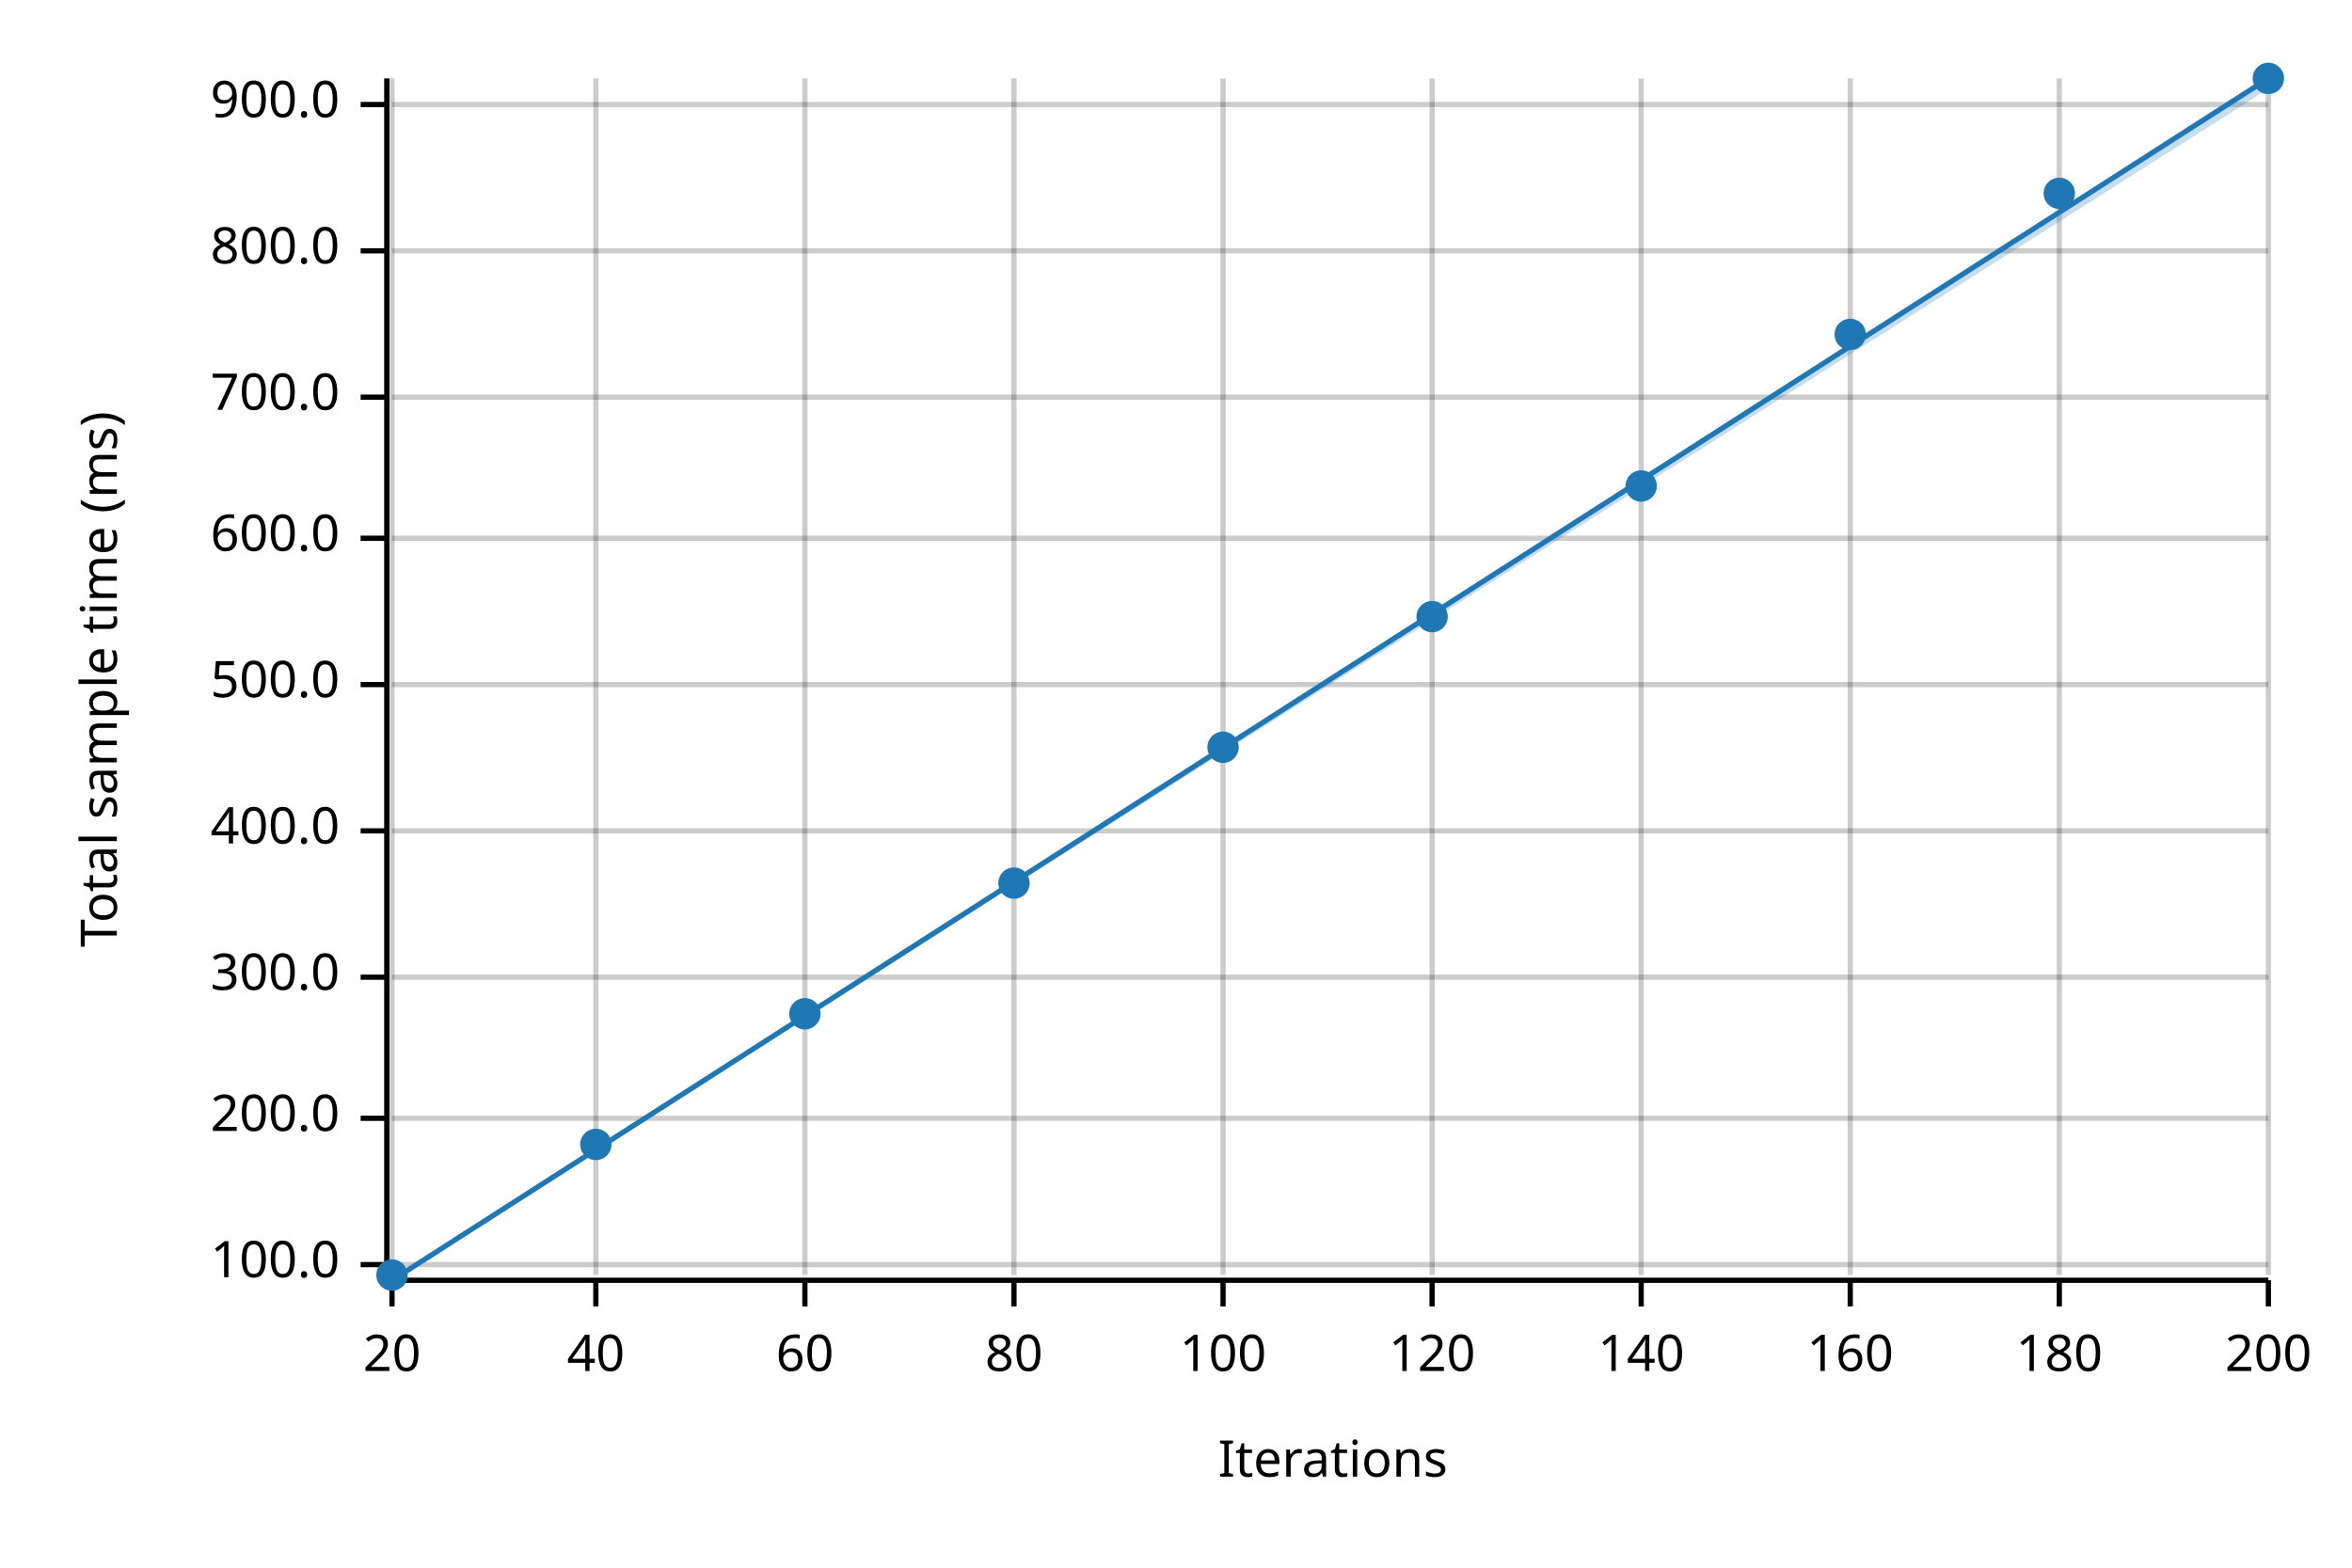
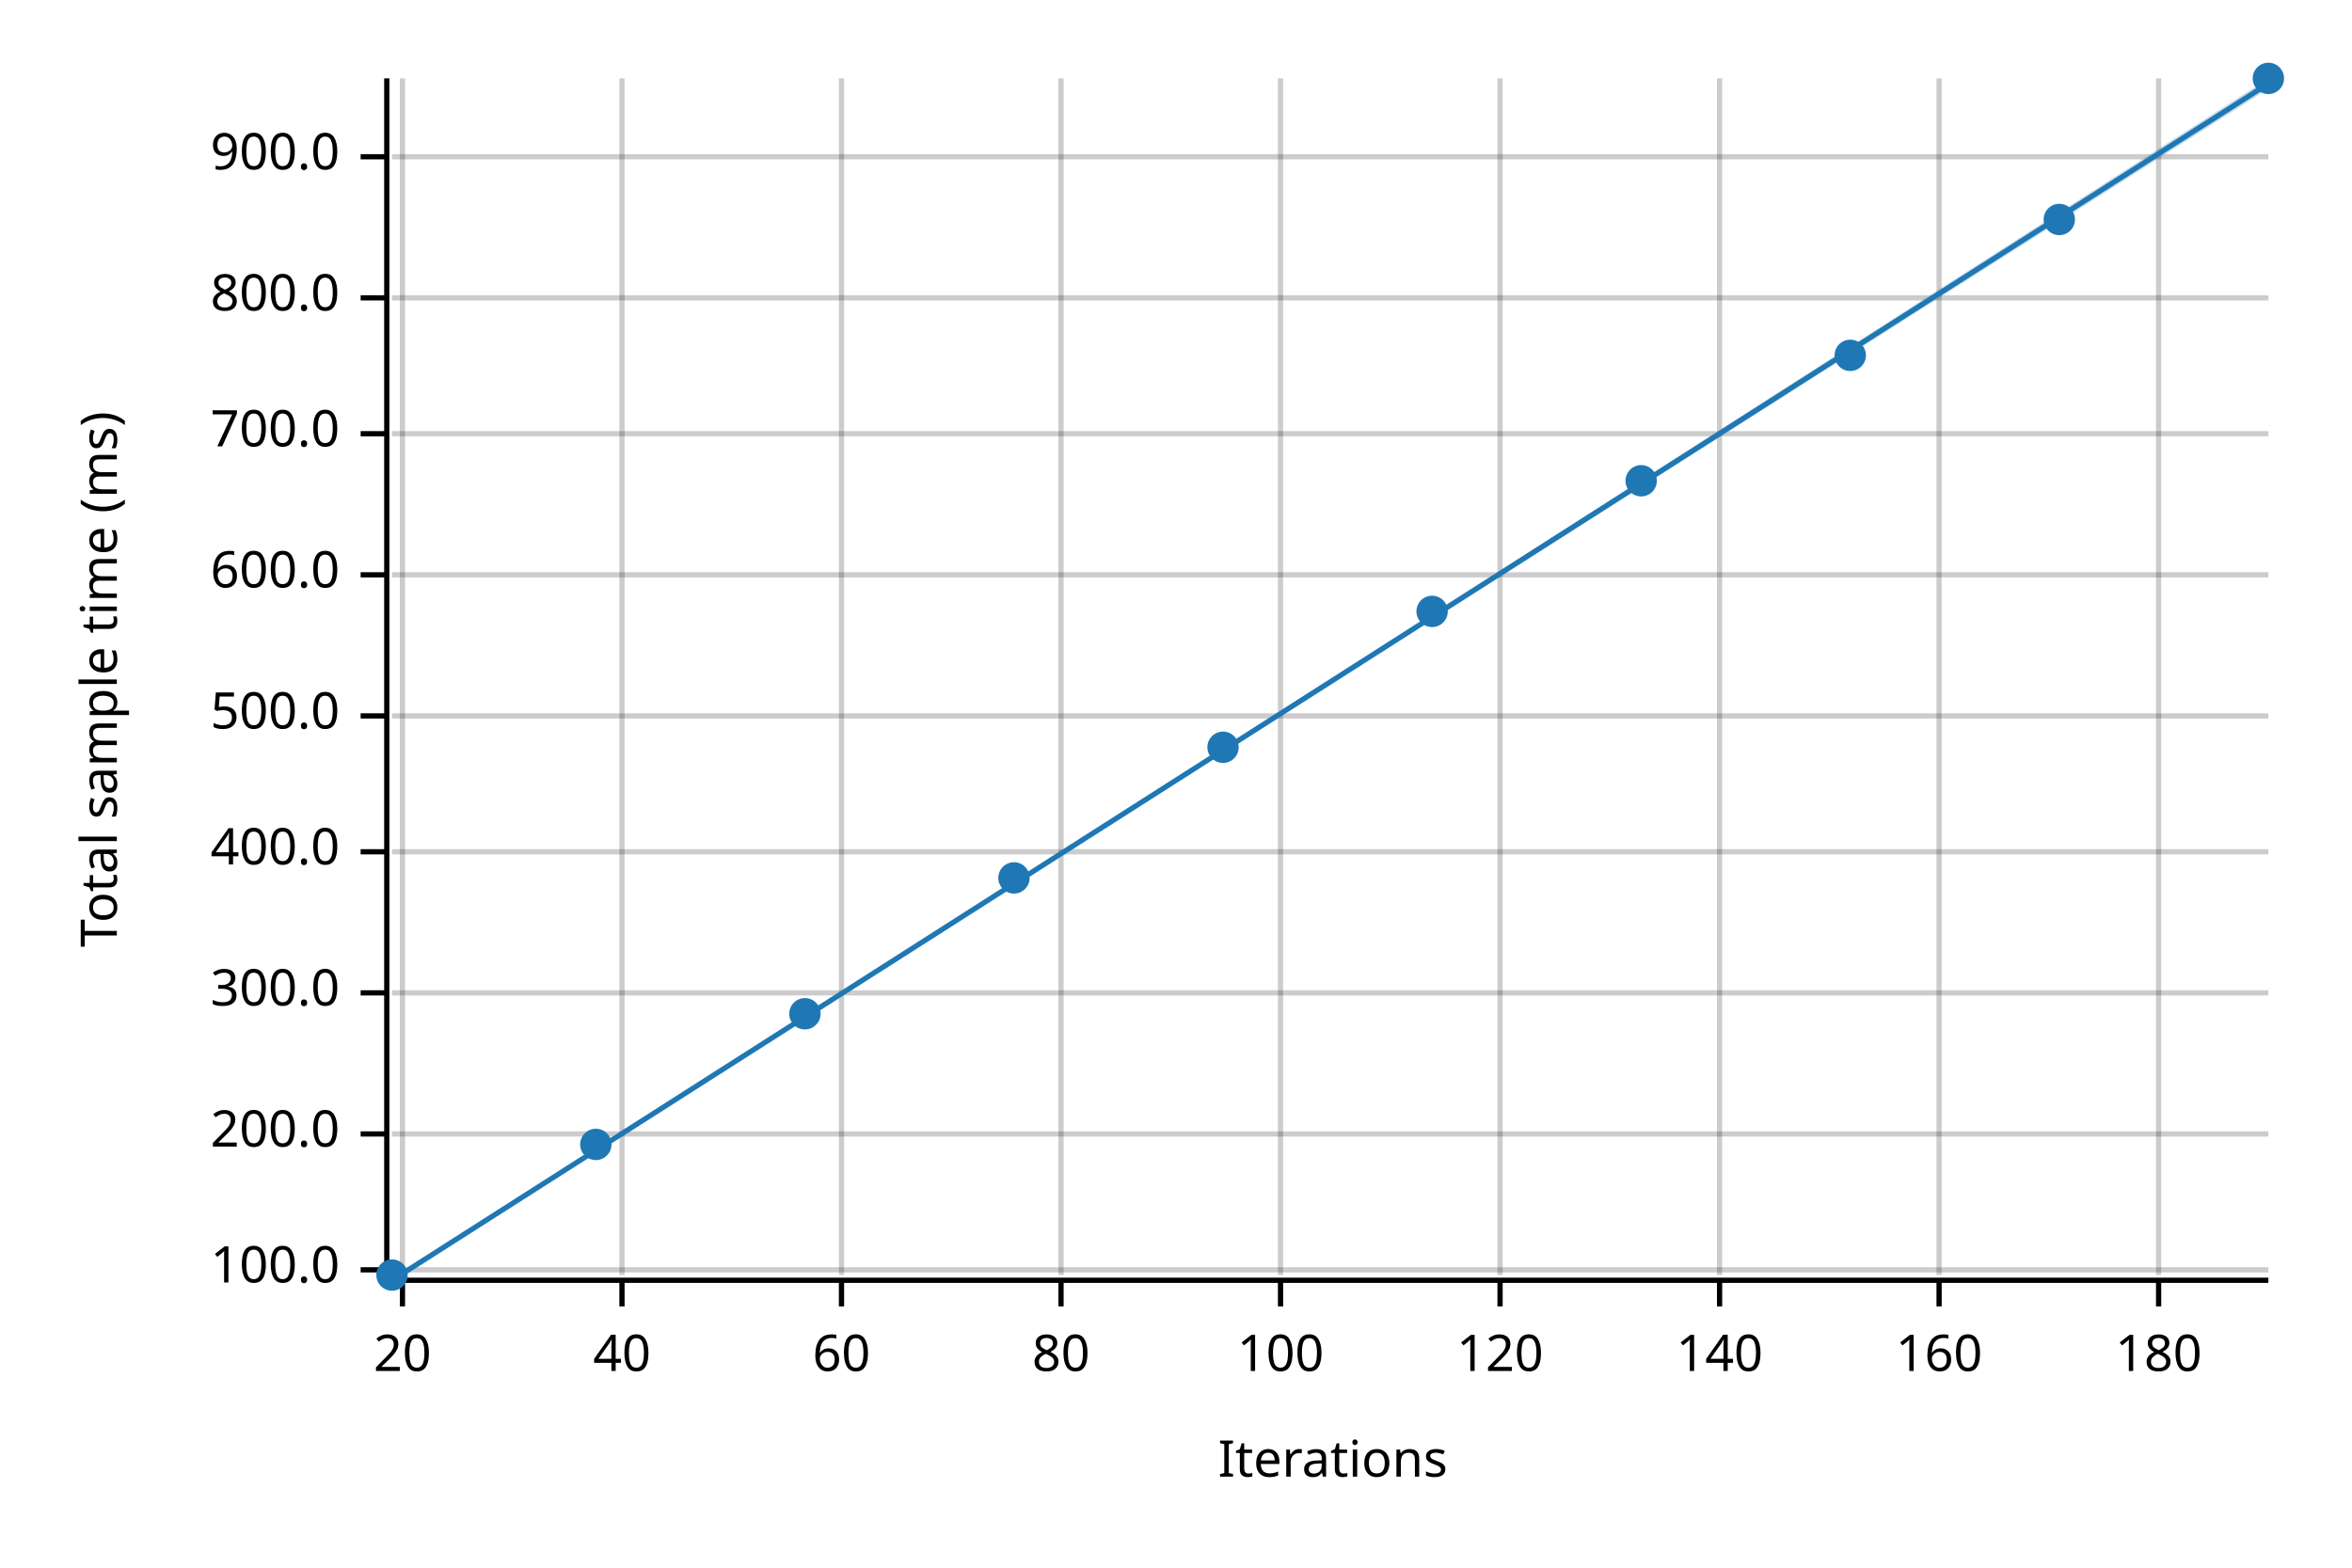
<svg xmlns="http://www.w3.org/2000/svg" width="450" height="300" viewBox="0 0 450 300">
  <text x="15" y="130" dy="0.76em" text-anchor="middle" font-family="sans-serif" font-size="9.677" opacity="1" fill="#000000" transform="rotate(270, 15, 130)">
Total sample time (ms)
</text>
  <text x="255" y="285" dy="-0.5ex" text-anchor="middle" font-family="sans-serif" font-size="9.677" opacity="1" fill="#000000">
Iterations
</text>
-   <line opacity="0.2" stroke="#000000" stroke-width="1" x1="75" y1="244" x2="75" y2="15" />
-   <line opacity="0.2" stroke="#000000" stroke-width="1" x1="114" y1="244" x2="114" y2="15" />
-   <line opacity="0.2" stroke="#000000" stroke-width="1" x1="154" y1="244" x2="154" y2="15" />
-   <line opacity="0.2" stroke="#000000" stroke-width="1" x1="194" y1="244" x2="194" y2="15" />
-   <line opacity="0.2" stroke="#000000" stroke-width="1" x1="234" y1="244" x2="234" y2="15" />
-   <line opacity="0.2" stroke="#000000" stroke-width="1" x1="274" y1="244" x2="274" y2="15" />
-   <line opacity="0.2" stroke="#000000" stroke-width="1" x1="314" y1="244" x2="314" y2="15" />
-   <line opacity="0.2" stroke="#000000" stroke-width="1" x1="354" y1="244" x2="354" y2="15" />
-   <line opacity="0.2" stroke="#000000" stroke-width="1" x1="394" y1="244" x2="394" y2="15" />
-   <line opacity="0.2" stroke="#000000" stroke-width="1" x1="434" y1="244" x2="434" y2="15" />
-   <line opacity="0.2" stroke="#000000" stroke-width="1" x1="75" y1="242" x2="434" y2="242" />
-   <line opacity="0.2" stroke="#000000" stroke-width="1" x1="75" y1="214" x2="434" y2="214" />
-   <line opacity="0.2" stroke="#000000" stroke-width="1" x1="75" y1="187" x2="434" y2="187" />
-   <line opacity="0.2" stroke="#000000" stroke-width="1" x1="75" y1="159" x2="434" y2="159" />
-   <line opacity="0.2" stroke="#000000" stroke-width="1" x1="75" y1="131" x2="434" y2="131" />
-   <line opacity="0.2" stroke="#000000" stroke-width="1" x1="75" y1="103" x2="434" y2="103" />
-   <line opacity="0.2" stroke="#000000" stroke-width="1" x1="75" y1="76" x2="434" y2="76" />
-   <line opacity="0.2" stroke="#000000" stroke-width="1" x1="75" y1="48" x2="434" y2="48" />
-   <line opacity="0.2" stroke="#000000" stroke-width="1" x1="75" y1="20" x2="434" y2="20" />
+   <line opacity="0.2" stroke="#000000" stroke-width="1" x1="77" y1="244" x2="77" y2="15" />
+   <line opacity="0.2" stroke="#000000" stroke-width="1" x1="119" y1="244" x2="119" y2="15" />
+   <line opacity="0.2" stroke="#000000" stroke-width="1" x1="161" y1="244" x2="161" y2="15" />
+   <line opacity="0.2" stroke="#000000" stroke-width="1" x1="203" y1="244" x2="203" y2="15" />
+   <line opacity="0.2" stroke="#000000" stroke-width="1" x1="245" y1="244" x2="245" y2="15" />
+   <line opacity="0.2" stroke="#000000" stroke-width="1" x1="287" y1="244" x2="287" y2="15" />
+   <line opacity="0.2" stroke="#000000" stroke-width="1" x1="329" y1="244" x2="329" y2="15" />
+   <line opacity="0.2" stroke="#000000" stroke-width="1" x1="371" y1="244" x2="371" y2="15" />
+   <line opacity="0.2" stroke="#000000" stroke-width="1" x1="413" y1="244" x2="413" y2="15" />
+   <line opacity="0.2" stroke="#000000" stroke-width="1" x1="75" y1="243" x2="434" y2="243" />
+   <line opacity="0.2" stroke="#000000" stroke-width="1" x1="75" y1="217" x2="434" y2="217" />
+   <line opacity="0.2" stroke="#000000" stroke-width="1" x1="75" y1="190" x2="434" y2="190" />
+   <line opacity="0.2" stroke="#000000" stroke-width="1" x1="75" y1="163" x2="434" y2="163" />
+   <line opacity="0.2" stroke="#000000" stroke-width="1" x1="75" y1="137" x2="434" y2="137" />
+   <line opacity="0.2" stroke="#000000" stroke-width="1" x1="75" y1="110" x2="434" y2="110" />
+   <line opacity="0.2" stroke="#000000" stroke-width="1" x1="75" y1="83" x2="434" y2="83" />
+   <line opacity="0.2" stroke="#000000" stroke-width="1" x1="75" y1="57" x2="434" y2="57" />
+   <line opacity="0.2" stroke="#000000" stroke-width="1" x1="75" y1="30" x2="434" y2="30" />
  <polyline fill="none" opacity="1" stroke="#000000" stroke-width="1" points="74,15 74,244 " />
-   <text x="65" y="242" dy="0.5ex" text-anchor="end" font-family="sans-serif" font-size="9.677" opacity="1" fill="#000000">
+   <text x="65" y="243" dy="0.5ex" text-anchor="end" font-family="sans-serif" font-size="9.677" opacity="1" fill="#000000">
100.0
</text>
-   <polyline fill="none" opacity="1" stroke="#000000" stroke-width="1" points="69,242 74,242 " />
-   <text x="65" y="214" dy="0.5ex" text-anchor="end" font-family="sans-serif" font-size="9.677" opacity="1" fill="#000000">
+   <polyline fill="none" opacity="1" stroke="#000000" stroke-width="1" points="69,243 74,243 " />
+   <text x="65" y="217" dy="0.5ex" text-anchor="end" font-family="sans-serif" font-size="9.677" opacity="1" fill="#000000">
200.0
</text>
-   <polyline fill="none" opacity="1" stroke="#000000" stroke-width="1" points="69,214 74,214 " />
-   <text x="65" y="187" dy="0.5ex" text-anchor="end" font-family="sans-serif" font-size="9.677" opacity="1" fill="#000000">
+   <polyline fill="none" opacity="1" stroke="#000000" stroke-width="1" points="69,217 74,217 " />
+   <text x="65" y="190" dy="0.5ex" text-anchor="end" font-family="sans-serif" font-size="9.677" opacity="1" fill="#000000">
300.0
</text>
-   <polyline fill="none" opacity="1" stroke="#000000" stroke-width="1" points="69,187 74,187 " />
-   <text x="65" y="159" dy="0.5ex" text-anchor="end" font-family="sans-serif" font-size="9.677" opacity="1" fill="#000000">
+   <polyline fill="none" opacity="1" stroke="#000000" stroke-width="1" points="69,190 74,190 " />
+   <text x="65" y="163" dy="0.5ex" text-anchor="end" font-family="sans-serif" font-size="9.677" opacity="1" fill="#000000">
400.0
</text>
-   <polyline fill="none" opacity="1" stroke="#000000" stroke-width="1" points="69,159 74,159 " />
-   <text x="65" y="131" dy="0.5ex" text-anchor="end" font-family="sans-serif" font-size="9.677" opacity="1" fill="#000000">
+   <polyline fill="none" opacity="1" stroke="#000000" stroke-width="1" points="69,163 74,163 " />
+   <text x="65" y="137" dy="0.5ex" text-anchor="end" font-family="sans-serif" font-size="9.677" opacity="1" fill="#000000">
500.0
</text>
-   <polyline fill="none" opacity="1" stroke="#000000" stroke-width="1" points="69,131 74,131 " />
-   <text x="65" y="103" dy="0.5ex" text-anchor="end" font-family="sans-serif" font-size="9.677" opacity="1" fill="#000000">
+   <polyline fill="none" opacity="1" stroke="#000000" stroke-width="1" points="69,137 74,137 " />
+   <text x="65" y="110" dy="0.5ex" text-anchor="end" font-family="sans-serif" font-size="9.677" opacity="1" fill="#000000">
600.0
</text>
-   <polyline fill="none" opacity="1" stroke="#000000" stroke-width="1" points="69,103 74,103 " />
-   <text x="65" y="76" dy="0.5ex" text-anchor="end" font-family="sans-serif" font-size="9.677" opacity="1" fill="#000000">
+   <polyline fill="none" opacity="1" stroke="#000000" stroke-width="1" points="69,110 74,110 " />
+   <text x="65" y="83" dy="0.5ex" text-anchor="end" font-family="sans-serif" font-size="9.677" opacity="1" fill="#000000">
700.0
</text>
-   <polyline fill="none" opacity="1" stroke="#000000" stroke-width="1" points="69,76 74,76 " />
-   <text x="65" y="48" dy="0.5ex" text-anchor="end" font-family="sans-serif" font-size="9.677" opacity="1" fill="#000000">
+   <polyline fill="none" opacity="1" stroke="#000000" stroke-width="1" points="69,83 74,83 " />
+   <text x="65" y="57" dy="0.5ex" text-anchor="end" font-family="sans-serif" font-size="9.677" opacity="1" fill="#000000">
800.0
</text>
-   <polyline fill="none" opacity="1" stroke="#000000" stroke-width="1" points="69,48 74,48 " />
-   <text x="65" y="20" dy="0.5ex" text-anchor="end" font-family="sans-serif" font-size="9.677" opacity="1" fill="#000000">
+   <polyline fill="none" opacity="1" stroke="#000000" stroke-width="1" points="69,57 74,57 " />
+   <text x="65" y="30" dy="0.5ex" text-anchor="end" font-family="sans-serif" font-size="9.677" opacity="1" fill="#000000">
900.0
</text>
-   <polyline fill="none" opacity="1" stroke="#000000" stroke-width="1" points="69,20 74,20 " />
+   <polyline fill="none" opacity="1" stroke="#000000" stroke-width="1" points="69,30 74,30 " />
  <polyline fill="none" opacity="1" stroke="#000000" stroke-width="1" points="75,245 434,245 " />
-   <text x="75" y="255" dy="0.76em" text-anchor="middle" font-family="sans-serif" font-size="9.677" opacity="1" fill="#000000">
+   <text x="77" y="255" dy="0.76em" text-anchor="middle" font-family="sans-serif" font-size="9.677" opacity="1" fill="#000000">
20
</text>
-   <polyline fill="none" opacity="1" stroke="#000000" stroke-width="1" points="75,245 75,250 " />
-   <text x="114" y="255" dy="0.76em" text-anchor="middle" font-family="sans-serif" font-size="9.677" opacity="1" fill="#000000">
+   <polyline fill="none" opacity="1" stroke="#000000" stroke-width="1" points="77,245 77,250 " />
+   <text x="119" y="255" dy="0.76em" text-anchor="middle" font-family="sans-serif" font-size="9.677" opacity="1" fill="#000000">
40
</text>
-   <polyline fill="none" opacity="1" stroke="#000000" stroke-width="1" points="114,245 114,250 " />
-   <text x="154" y="255" dy="0.76em" text-anchor="middle" font-family="sans-serif" font-size="9.677" opacity="1" fill="#000000">
+   <polyline fill="none" opacity="1" stroke="#000000" stroke-width="1" points="119,245 119,250 " />
+   <text x="161" y="255" dy="0.76em" text-anchor="middle" font-family="sans-serif" font-size="9.677" opacity="1" fill="#000000">
60
</text>
-   <polyline fill="none" opacity="1" stroke="#000000" stroke-width="1" points="154,245 154,250 " />
-   <text x="194" y="255" dy="0.76em" text-anchor="middle" font-family="sans-serif" font-size="9.677" opacity="1" fill="#000000">
+   <polyline fill="none" opacity="1" stroke="#000000" stroke-width="1" points="161,245 161,250 " />
+   <text x="203" y="255" dy="0.76em" text-anchor="middle" font-family="sans-serif" font-size="9.677" opacity="1" fill="#000000">
80
</text>
-   <polyline fill="none" opacity="1" stroke="#000000" stroke-width="1" points="194,245 194,250 " />
-   <text x="234" y="255" dy="0.76em" text-anchor="middle" font-family="sans-serif" font-size="9.677" opacity="1" fill="#000000">
+   <polyline fill="none" opacity="1" stroke="#000000" stroke-width="1" points="203,245 203,250 " />
+   <text x="245" y="255" dy="0.76em" text-anchor="middle" font-family="sans-serif" font-size="9.677" opacity="1" fill="#000000">
100
</text>
-   <polyline fill="none" opacity="1" stroke="#000000" stroke-width="1" points="234,245 234,250 " />
-   <text x="274" y="255" dy="0.76em" text-anchor="middle" font-family="sans-serif" font-size="9.677" opacity="1" fill="#000000">
+   <polyline fill="none" opacity="1" stroke="#000000" stroke-width="1" points="245,245 245,250 " />
+   <text x="287" y="255" dy="0.76em" text-anchor="middle" font-family="sans-serif" font-size="9.677" opacity="1" fill="#000000">
120
</text>
-   <polyline fill="none" opacity="1" stroke="#000000" stroke-width="1" points="274,245 274,250 " />
-   <text x="314" y="255" dy="0.76em" text-anchor="middle" font-family="sans-serif" font-size="9.677" opacity="1" fill="#000000">
+   <polyline fill="none" opacity="1" stroke="#000000" stroke-width="1" points="287,245 287,250 " />
+   <text x="329" y="255" dy="0.76em" text-anchor="middle" font-family="sans-serif" font-size="9.677" opacity="1" fill="#000000">
140
</text>
-   <polyline fill="none" opacity="1" stroke="#000000" stroke-width="1" points="314,245 314,250 " />
-   <text x="354" y="255" dy="0.76em" text-anchor="middle" font-family="sans-serif" font-size="9.677" opacity="1" fill="#000000">
+   <polyline fill="none" opacity="1" stroke="#000000" stroke-width="1" points="329,245 329,250 " />
+   <text x="371" y="255" dy="0.76em" text-anchor="middle" font-family="sans-serif" font-size="9.677" opacity="1" fill="#000000">
160
</text>
-   <polyline fill="none" opacity="1" stroke="#000000" stroke-width="1" points="354,245 354,250 " />
-   <text x="394" y="255" dy="0.76em" text-anchor="middle" font-family="sans-serif" font-size="9.677" opacity="1" fill="#000000">
+   <polyline fill="none" opacity="1" stroke="#000000" stroke-width="1" points="371,245 371,250 " />
+   <text x="413" y="255" dy="0.76em" text-anchor="middle" font-family="sans-serif" font-size="9.677" opacity="1" fill="#000000">
180
</text>
-   <polyline fill="none" opacity="1" stroke="#000000" stroke-width="1" points="394,245 394,250 " />
-   <text x="434" y="255" dy="0.76em" text-anchor="middle" font-family="sans-serif" font-size="9.677" opacity="1" fill="#000000">
- 200
- </text>
-   <polyline fill="none" opacity="1" stroke="#000000" stroke-width="1" points="434,245 434,250 " />
+   <polyline fill="none" opacity="1" stroke="#000000" stroke-width="1" points="413,245 413,250 " />
  <circle cx="75" cy="244" r="3" opacity="1" fill="#1F78B4" stroke="none" stroke-width="1" />
  <circle cx="114" cy="219" r="3" opacity="1" fill="#1F78B4" stroke="none" stroke-width="1" />
  <circle cx="154" cy="194" r="3" opacity="1" fill="#1F78B4" stroke="none" stroke-width="1" />
-   <circle cx="194" cy="169" r="3" opacity="1" fill="#1F78B4" stroke="none" stroke-width="1" />
+   <circle cx="194" cy="168" r="3" opacity="1" fill="#1F78B4" stroke="none" stroke-width="1" />
  <circle cx="234" cy="143" r="3" opacity="1" fill="#1F78B4" stroke="none" stroke-width="1" />
-   <circle cx="274" cy="118" r="3" opacity="1" fill="#1F78B4" stroke="none" stroke-width="1" />
-   <circle cx="314" cy="93" r="3" opacity="1" fill="#1F78B4" stroke="none" stroke-width="1" />
-   <circle cx="354" cy="64" r="3" opacity="1" fill="#1F78B4" stroke="none" stroke-width="1" />
-   <circle cx="394" cy="37" r="3" opacity="1" fill="#1F78B4" stroke="none" stroke-width="1" />
+   <circle cx="274" cy="117" r="3" opacity="1" fill="#1F78B4" stroke="none" stroke-width="1" />
+   <circle cx="314" cy="92" r="3" opacity="1" fill="#1F78B4" stroke="none" stroke-width="1" />
+   <circle cx="354" cy="68" r="3" opacity="1" fill="#1F78B4" stroke="none" stroke-width="1" />
+   <circle cx="394" cy="42" r="3" opacity="1" fill="#1F78B4" stroke="none" stroke-width="1" />
  <circle cx="434" cy="15" r="3" opacity="1" fill="#1F78B4" stroke="none" stroke-width="1" />
-   <polyline fill="none" opacity="1" stroke="#1F78B4" stroke-width="1" points="75,245 434,15 " />
+   <polyline fill="none" opacity="1" stroke="#1F78B4" stroke-width="1" points="75,245 434,16 " />
  <polygon opacity="0.25" fill="#1F78B4" points="75,245 434,17 434,15 " />
</svg>
